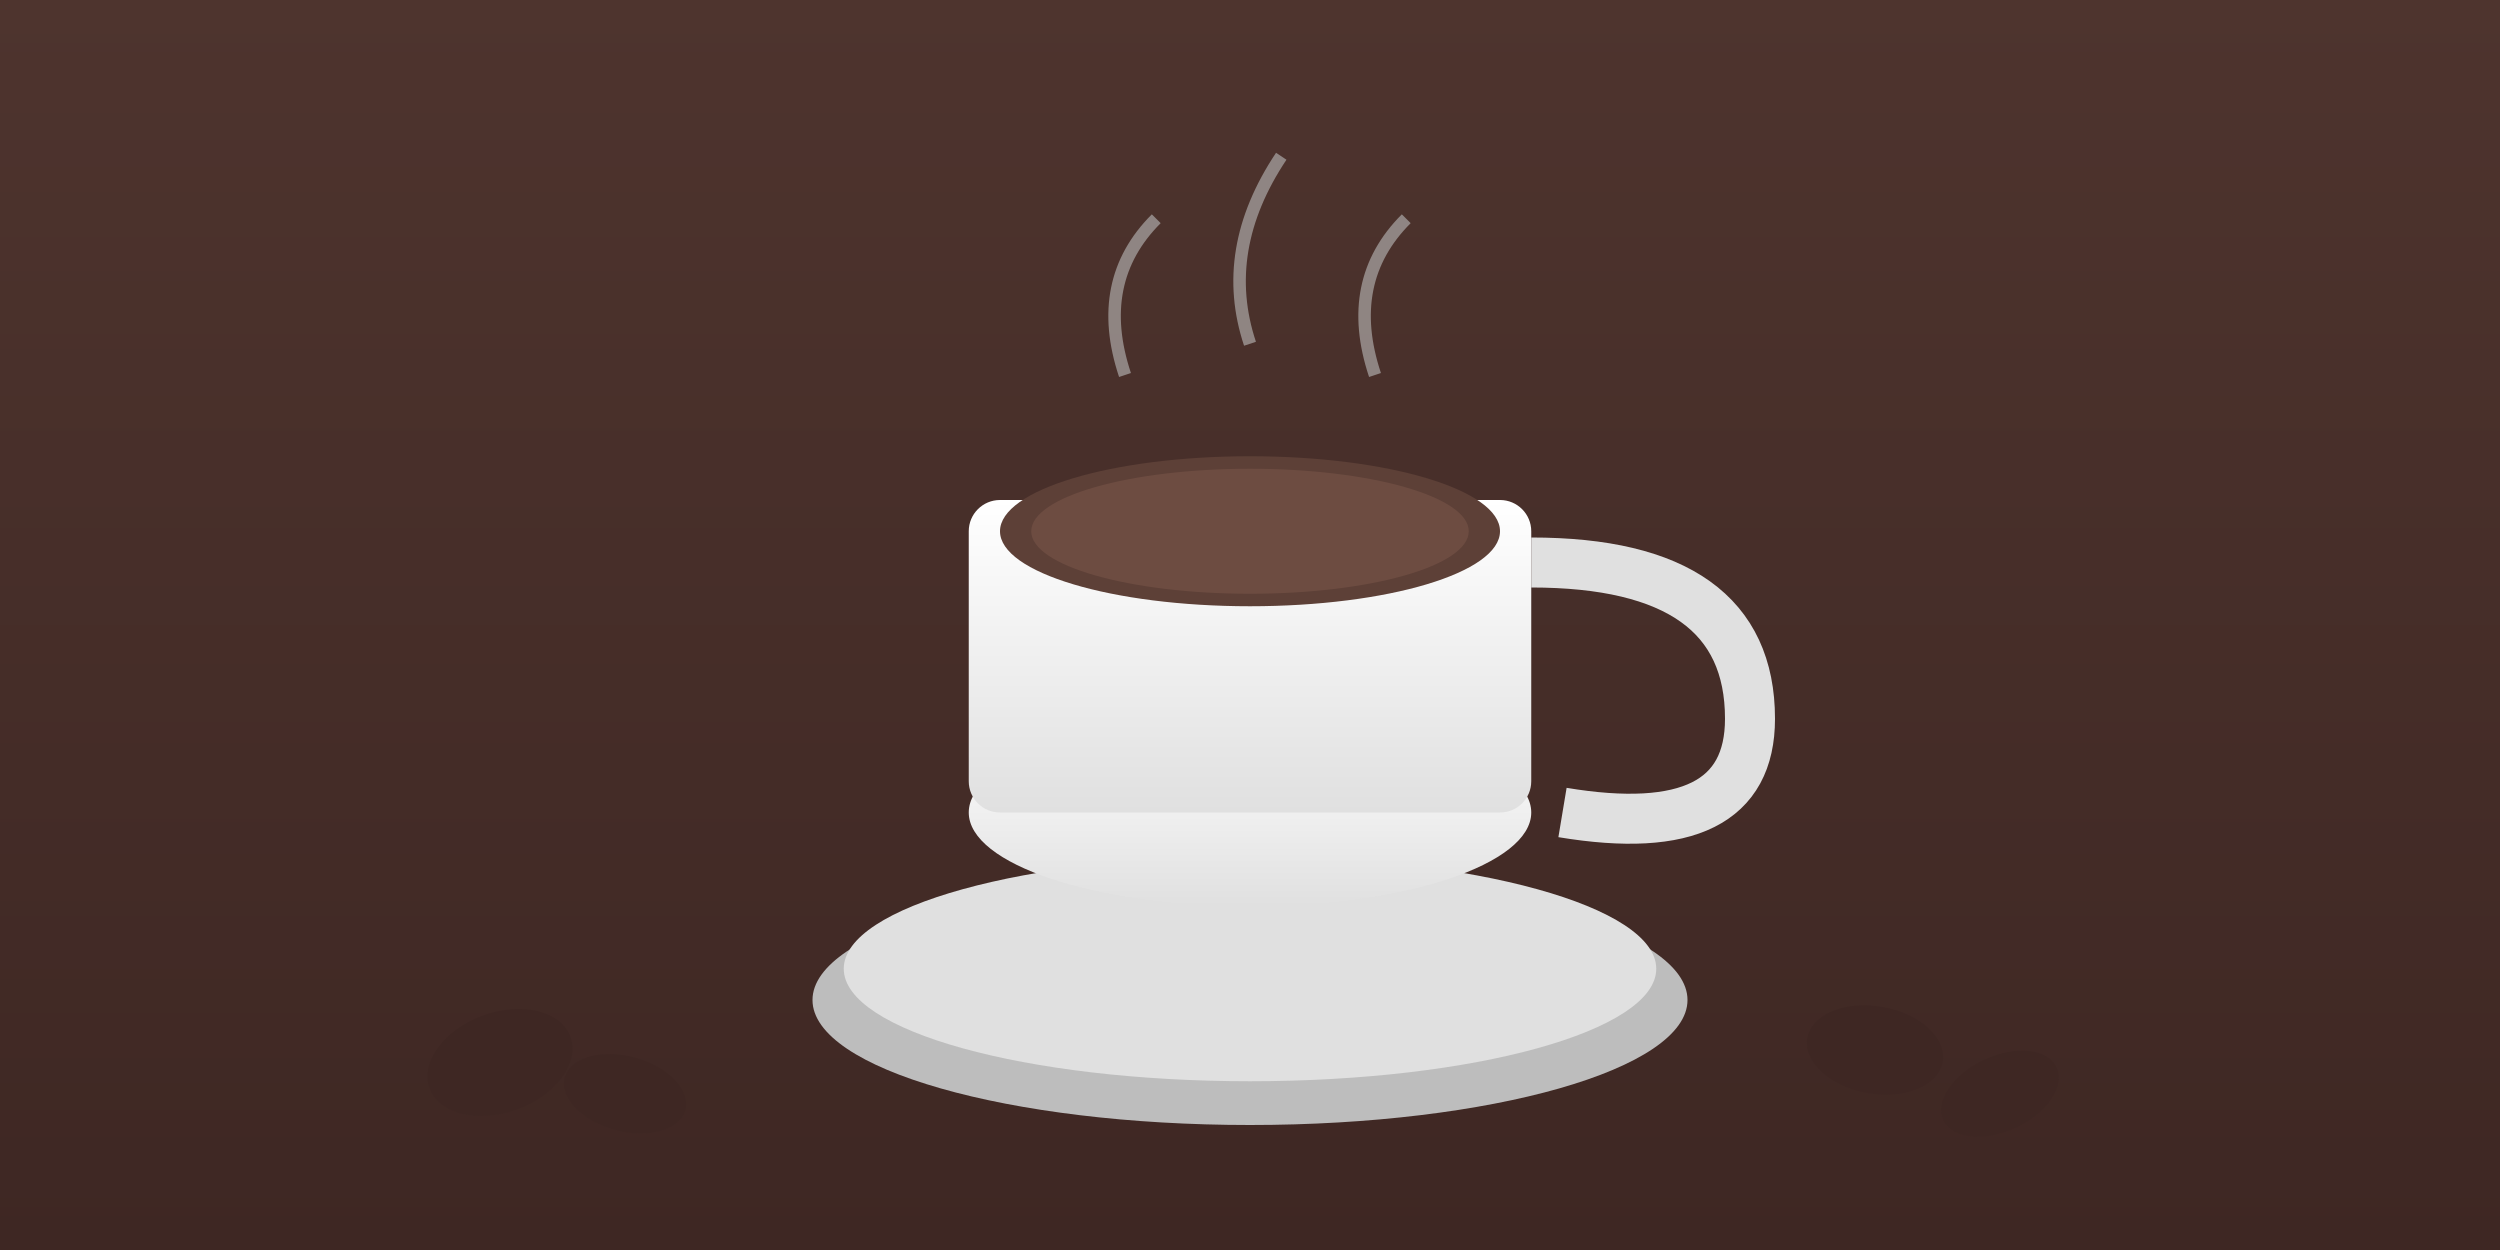
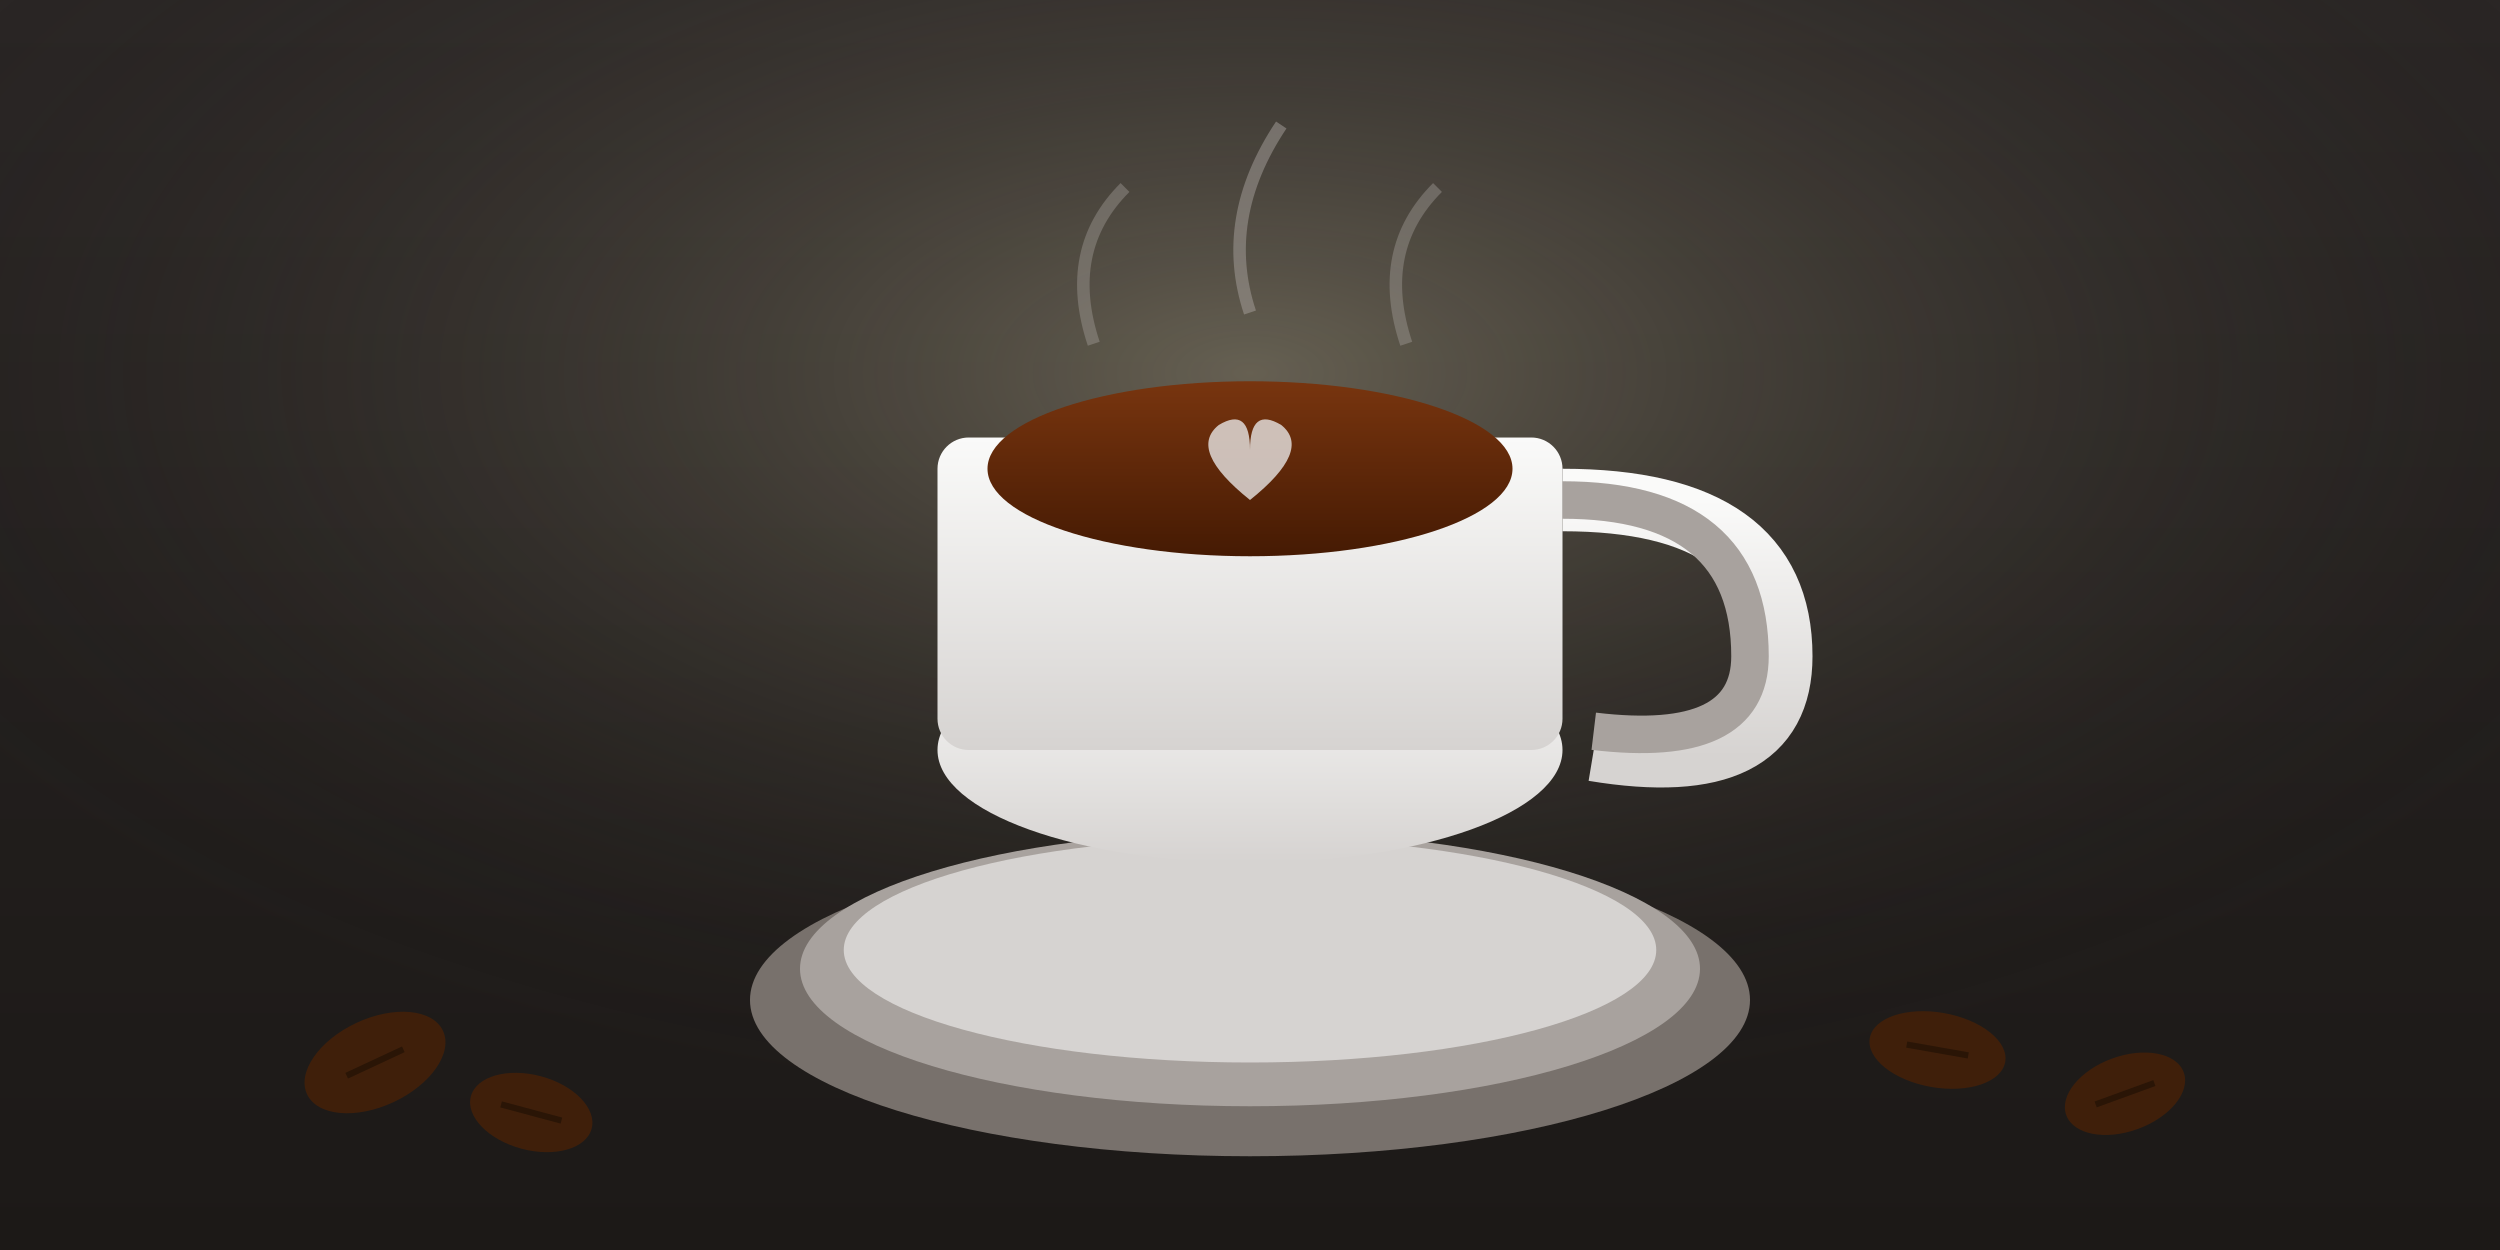
<svg xmlns="http://www.w3.org/2000/svg" viewBox="0 0 400 200">
  <defs>
-     <linearGradient id="coffeeGrad" x1="0%" y1="0%" x2="0%" y2="100%">
-       <stop offset="0%" style="stop-color:#4E342E" />
-       <stop offset="100%" style="stop-color:#3E2723" />
+     <linearGradient id="coffeebg" x1="0%" y1="0%" x2="0%" y2="100%">
+       <stop offset="0%" style="stop-color:#292524" />
+       <stop offset="100%" style="stop-color:#1c1917" />
    </linearGradient>
-     <linearGradient id="cupGrad" x1="0%" y1="0%" x2="0%" y2="100%">
-       <stop offset="0%" style="stop-color:#FFFFFF" />
-       <stop offset="100%" style="stop-color:#E0E0E0" />
+     <linearGradient id="cup" x1="0%" y1="0%" x2="0%" y2="100%">
+       <stop offset="0%" style="stop-color:#fafaf9" />
+       <stop offset="100%" style="stop-color:#d6d3d1" />
    </linearGradient>
+     <linearGradient id="coffee" x1="0%" y1="0%" x2="0%" y2="100%">
+       <stop offset="0%" style="stop-color:#78350f" />
+       <stop offset="100%" style="stop-color:#451a03" />
+     </linearGradient>
+     <radialGradient id="glow" cx="50%" cy="30%" r="60%">
+       <stop offset="0%" style="stop-color:#fef3c7" stop-opacity="0.3" />
+       <stop offset="100%" style="stop-color:#292524" stop-opacity="0" />
+     </radialGradient>
  </defs>
-   <rect fill="url(#coffeeGrad)" width="400" height="200" />
-   <ellipse fill="#BDBDBD" cx="200" cy="160" rx="70" ry="20" />
-   <ellipse fill="#E0E0E0" cx="200" cy="155" rx="65" ry="18" />
-   <ellipse fill="url(#cupGrad)" cx="200" cy="130" rx="45" ry="15" />
-   <rect fill="url(#cupGrad)" x="155" y="80" width="90" height="50" rx="5" />
-   <ellipse fill="#5D4037" cx="200" cy="85" rx="40" ry="12" />
-   <ellipse fill="#6D4C41" cx="200" cy="85" rx="35" ry="10" />
-   <path d="M245,90 Q280,90 280,115 Q280,135 250,130" stroke="#E0E0E0" stroke-width="8" fill="none" />
-   <path d="M180,60 Q175,45 185,35" stroke="#BDBDBD" stroke-width="2" fill="none" opacity="0.6" />
-   <path d="M200,55 Q195,40 205,25" stroke="#BDBDBD" stroke-width="2" fill="none" opacity="0.6" />
-   <path d="M220,60 Q215,45 225,35" stroke="#BDBDBD" stroke-width="2" fill="none" opacity="0.6" />
-   <ellipse fill="#3E2723" cx="80" cy="170" rx="12" ry="8" transform="rotate(-20 80 170)" />
-   <ellipse fill="#3E2723" cx="100" cy="175" rx="10" ry="6" transform="rotate(15 100 175)" />
-   <ellipse fill="#3E2723" cx="300" cy="168" rx="11" ry="7" transform="rotate(10 300 168)" />
-   <ellipse fill="#3E2723" cx="320" cy="175" rx="10" ry="6" transform="rotate(-25 320 175)" />
+   <rect fill="url(#coffeebg)" width="400" height="200" />
+   <rect fill="url(#glow)" width="400" height="200" />
+   <ellipse fill="#78716c" cx="200" cy="160" rx="80" ry="25" />
+   <ellipse fill="#a8a29e" cx="200" cy="155" rx="72" ry="22" />
+   <ellipse fill="#d6d3d1" cx="200" cy="152" rx="65" ry="18" />
+   <ellipse fill="url(#cup)" cx="200" cy="120" rx="50" ry="18" />
+   <rect fill="url(#cup)" x="150" y="70" width="100" height="50" rx="5" />
+   <ellipse fill="url(#coffee)" cx="200" cy="75" rx="42" ry="14" />
+   <path d="M200,80 Q190,72 195,68 Q200,65 200,72 Q200,65 205,68 Q210,72 200,80" fill="#e7e5e4" opacity="0.8" />
+   <path d="M250,80 Q285,80 285,105 Q285,125 255,120" stroke="url(#cup)" stroke-width="10" fill="none" />
+   <path d="M250,80 Q280,80 280,105 Q280,120 255,117" stroke="#a8a29e" stroke-width="6" fill="none" />
+   <path d="M175,55 Q170,40 180,30" stroke="#a8a29e" stroke-width="2" fill="none" opacity="0.4">
+     <animate attributeName="d" values="M175,55 Q170,40 180,30;M175,55 Q165,35 180,25;M175,55 Q170,40 180,30" dur="3s" repeatCount="indefinite" />
+   </path>
+   <path d="M200,50 Q195,35 205,20" stroke="#a8a29e" stroke-width="2" fill="none" opacity="0.5">
+     <animate attributeName="d" values="M200,50 Q195,35 205,20;M200,50 Q190,30 205,15;M200,50 Q195,35 205,20" dur="2.5s" repeatCount="indefinite" />
+   </path>
+   <path d="M225,55 Q220,40 230,30" stroke="#a8a29e" stroke-width="2" fill="none" opacity="0.4">
+     <animate attributeName="d" values="M225,55 Q220,40 230,30;M225,55 Q215,35 230,25;M225,55 Q220,40 230,30" dur="3.5s" repeatCount="indefinite" />
+   </path>
+   <ellipse fill="#3f1f0a" cx="60" cy="170" rx="12" ry="7" transform="rotate(-25 60 170)" />
+   <line x1="55" y1="170" x2="65" y2="170" stroke="#2a1506" stroke-width="1" transform="rotate(-25 60 170)" />
+   <ellipse fill="#3f1f0a" cx="85" cy="178" rx="10" ry="6" transform="rotate(15 85 178)" />
+   <line x1="80" y1="178" x2="90" y2="178" stroke="#2a1506" stroke-width="1" transform="rotate(15 85 178)" />
+   <ellipse fill="#3f1f0a" cx="310" cy="168" rx="11" ry="6" transform="rotate(10 310 168)" />
+   <line x1="305" y1="168" x2="315" y2="168" stroke="#2a1506" stroke-width="1" transform="rotate(10 310 168)" />
+   <ellipse fill="#3f1f0a" cx="340" cy="175" rx="10" ry="6" transform="rotate(-20 340 175)" />
+   <line x1="335" y1="175" x2="345" y2="175" stroke="#2a1506" stroke-width="1" transform="rotate(-20 340 175)" />
</svg>
